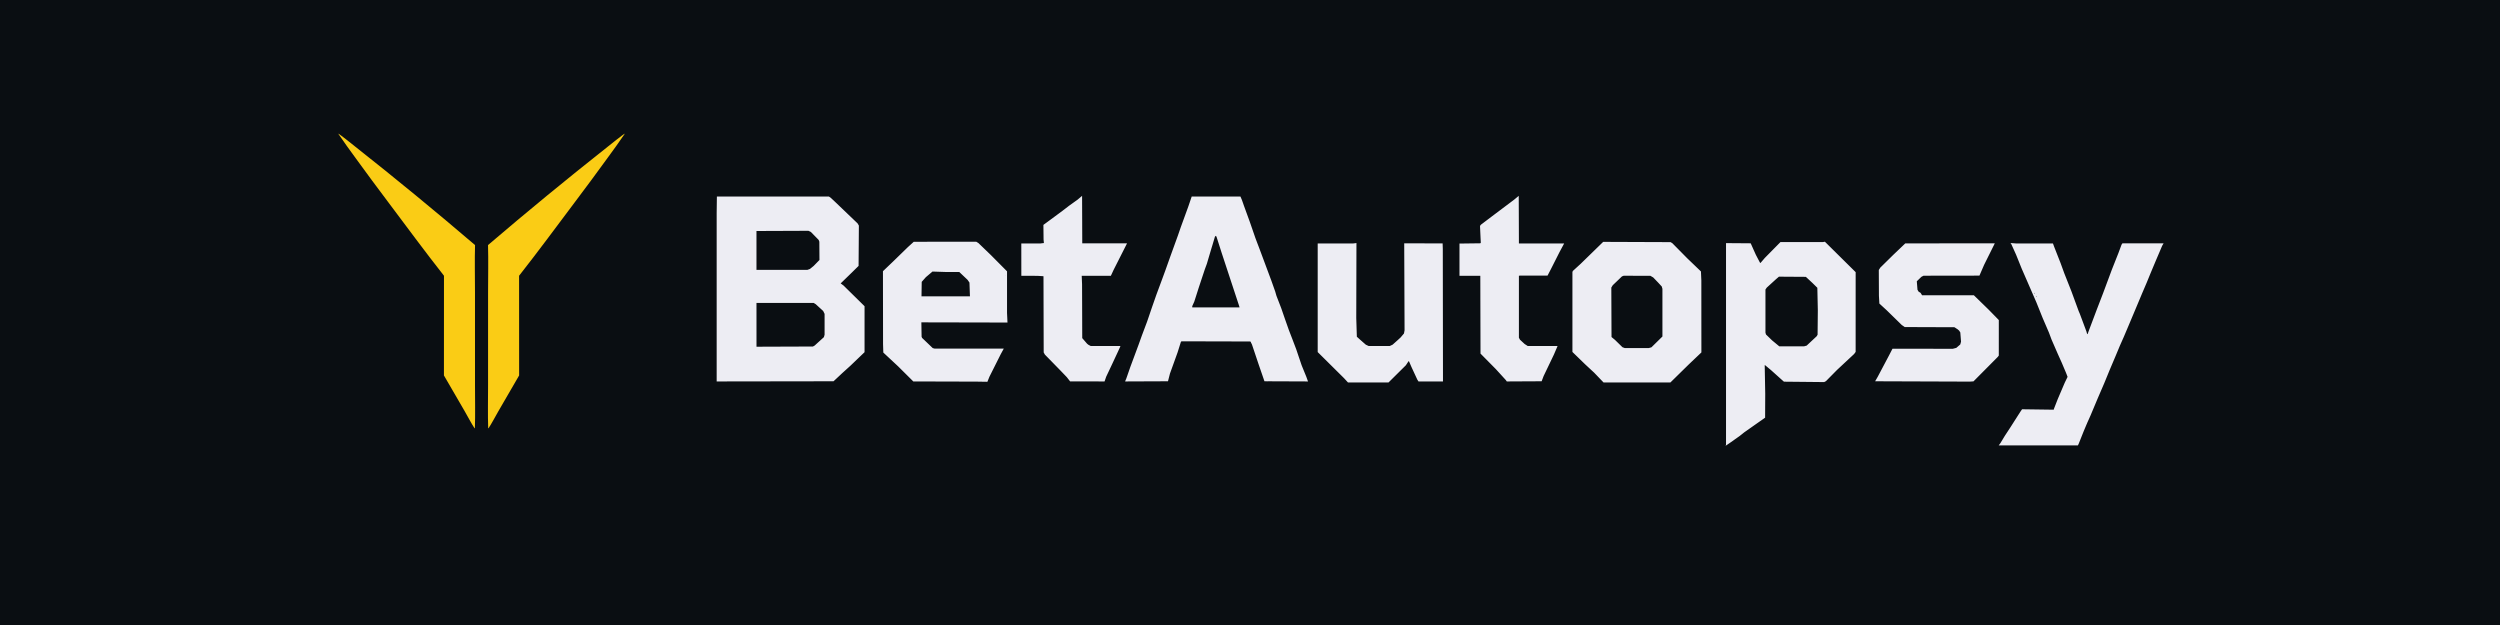
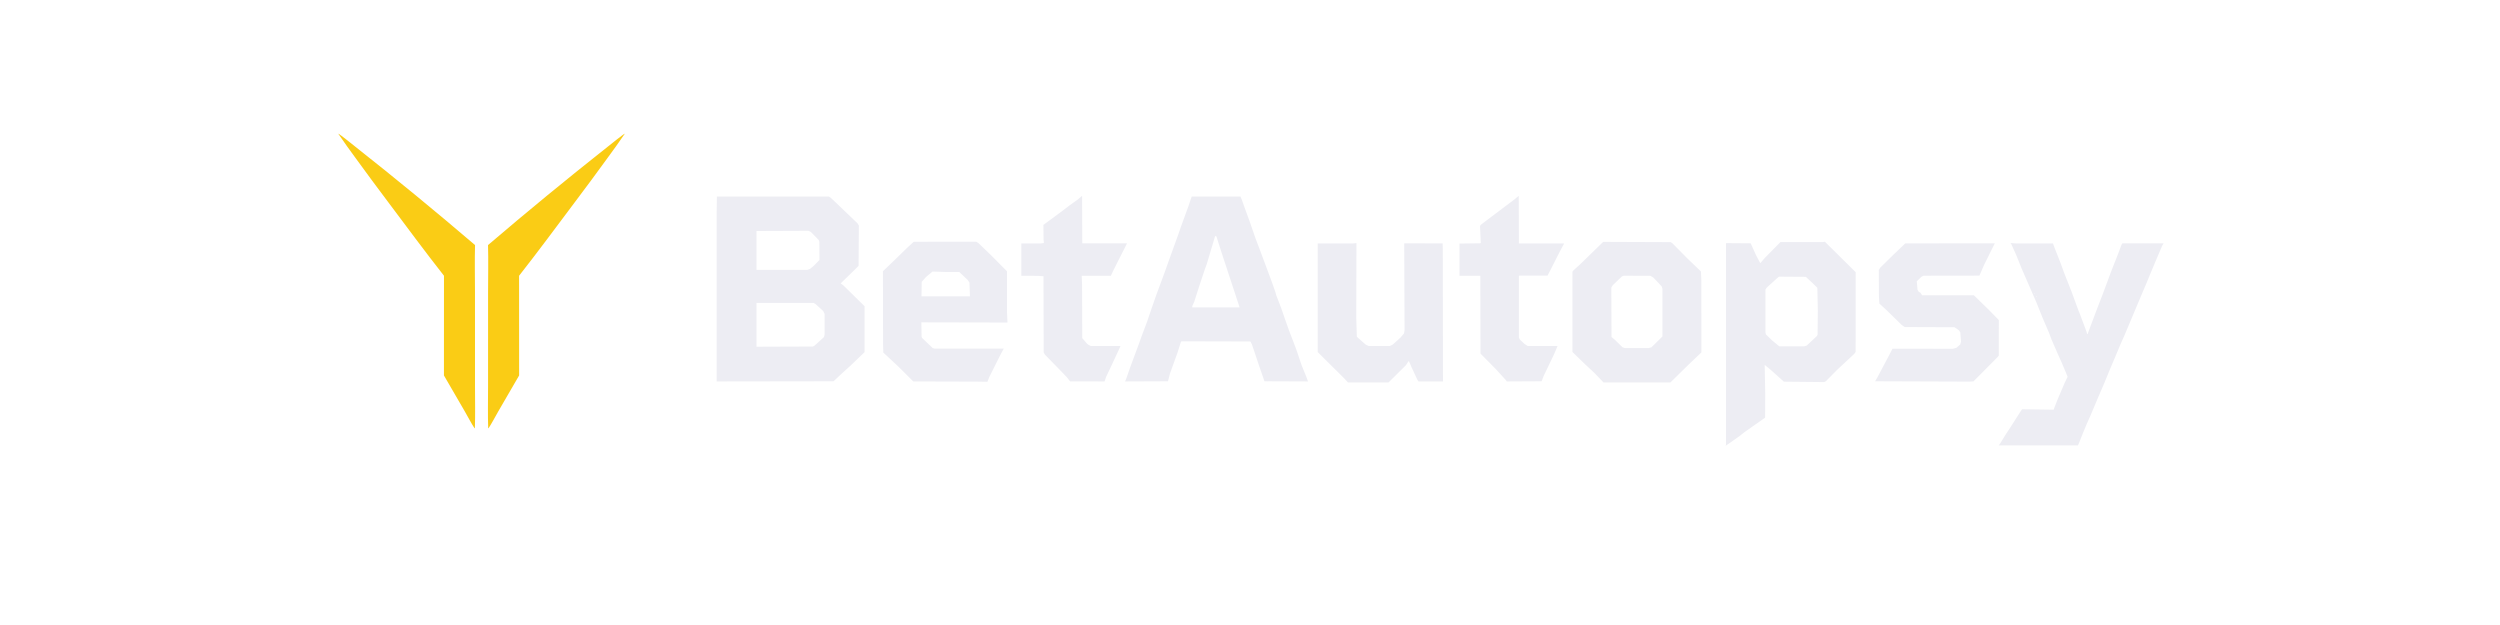
<svg xmlns="http://www.w3.org/2000/svg" width="2400" height="600" viewBox="0 0 2400 600" fill="none">
-   <rect width="2400" height="600" fill="#0A0E12" />
  <path d="M324.645 128.243C326.245 128.816 338.911 139.108 341.313 140.989C380.166 171.663 418.416 203.092 456.042 235.259C455.606 249.463 455.993 265.963 455.989 280.356L456.002 370.545C456.004 383.669 456.336 398.162 455.879 411.129L455.518 411.048C453.001 407.401 448.515 398.95 446.072 394.723L426.176 360.435L426.221 264.719C408.136 241.715 389.974 217.123 372.396 193.687C361.978 179.871 351.689 165.959 341.53 151.952C335.908 144.212 329.956 136.162 324.645 128.243Z" fill="#FACC15" />
  <path d="M599.898 128.243C598.299 128.816 585.633 139.108 583.23 140.989C544.377 171.663 506.127 203.092 468.501 235.259C468.937 249.463 468.55 265.963 468.554 280.356L468.541 370.545C468.539 383.669 468.207 398.162 468.665 411.129L469.025 411.048C471.542 407.401 476.028 398.95 478.471 394.723L498.368 360.435L498.322 264.719C516.407 241.715 534.569 217.123 552.147 193.687C562.565 179.871 572.854 165.959 583.013 151.952C588.635 144.212 594.587 136.162 599.898 128.243Z" fill="#FACC15" />
  <path d="M1656.76 427.423L1656.98 426.845V330.123V233.4L1668.83 233.488L1680.68 233.575L1683.14 239.08L1685.61 244.584L1687.67 248.521L1689.74 252.458L1689.98 252.358L1690.23 252.257L1692.24 249.922L1694.25 247.587L1701.73 239.997L1709.22 232.408H1729.6H1749.97L1750.93 232.229L1751.89 232.051L1766.66 246.658L1781.43 261.265L1781.42 299.559L1781.41 337.854L1780.68 338.846L1779.95 339.839L1771.76 347.477L1763.57 355.115L1758.24 360.512L1752.91 365.909L1752.05 366.354L1751.19 366.798L1731.88 366.605L1712.58 366.412L1711.22 365.215L1709.86 364.018L1705.02 359.67L1700.18 355.323L1697.24 352.879L1694.3 350.435L1694.21 350.553L1694.12 350.671L1694.37 364.349L1694.62 378.027L1694.56 389.5L1694.51 400.974L1689.51 404.48L1684.5 407.985L1679.5 411.509L1674.49 415.032L1672.33 416.756L1670.16 418.479L1665.49 421.787L1660.82 425.095L1658.68 426.547L1656.54 428L1656.76 427.423ZM1733.13 332.136L1734.39 331.787L1739.23 327.265L1744.06 322.744L1744.47 322.029L1744.88 321.314L1745 309.637L1745.11 297.961L1744.88 287.119L1744.65 276.277L1742.26 273.934L1739.88 271.591L1736.75 268.68L1733.61 265.768L1732.91 265.765L1732.21 265.762L1720 265.682L1707.79 265.601L1706.43 266.769L1705.07 267.937L1700.57 272.032L1696.08 276.127L1695.46 277.036L1694.84 277.945V298.628V319.312L1695.09 320.204L1695.34 321.097L1698.26 323.923L1701.18 326.749L1704.65 329.619L1708.11 332.489L1719.99 332.487L1731.87 332.485L1733.13 332.136ZM1919.59 426.483L1920.4 425.399L1922.52 421.896L1924.64 418.393L1927.38 414.223L1930.11 410.053L1934.79 402.714L1939.48 395.374L1940.33 394.133L1941.19 392.891L1956.37 393.102L1971.55 393.314L1971.75 392.676L1971.95 392.038L1973.65 387.701L1975.34 383.364L1978.76 375.358L1982.18 367.351L1983.53 364.565L1984.88 361.78L1984.09 359.728L1983.29 357.677L1981.31 353.006L1979.34 348.336L1977.31 343.832L1975.29 339.328L1972.39 332.656L1969.48 325.984L1968.24 322.648L1966.99 319.312L1963.98 312.306L1960.96 305.301L1957.95 297.794L1954.93 290.288L1950.36 279.78L1945.79 269.271L1943.32 263.617L1940.85 257.963L1938.16 251.274L1935.47 244.584L1933.14 239.413L1930.8 234.242L1930.42 233.771L1930.04 233.299L1932.87 233.519L1935.71 233.738L1953.28 233.74L1970.85 233.742L1971.42 235.327L1972 236.911L1975.08 244.751L1978.16 252.591L1979.92 257.428L1981.68 262.265L1985.13 270.997L1988.58 279.729L1992.04 289.179L1995.51 298.628L1996.08 299.963L1996.65 301.297L1999.83 309.804L2003 318.311L2003.34 319.558L2003.67 320.804L2003.93 320.649L2004.18 320.494L2004.94 318.402L2005.71 316.31L2009.29 306.802L2012.87 297.294L2015.89 289.454L2018.91 281.615L2023.13 270.272L2027.35 258.929L2030.52 250.923L2033.69 242.916L2035.18 238.913L2036.66 234.91L2037.1 234.242L2037.54 233.575H2057.26H2076.99V233.64V233.704L2076.34 234.807L2075.69 235.911L2072.71 242.916L2069.72 249.922L2067.06 256.26L2064.41 262.599L2062.63 266.936L2060.86 271.273L2058.72 276.277L2056.58 281.281L2050.42 295.96L2044.25 310.638L2041.57 316.977L2038.89 323.315L2036.96 327.652L2035.04 331.989L2032.96 336.993L2030.87 341.997L2028.04 348.669L2025.21 355.341L2022.62 361.68L2020.02 368.019L2016.85 375.358L2013.69 382.697L2010.33 390.704L2006.97 398.71L2005.26 402.547L2003.54 406.383L2001.86 410.386L2000.18 414.39L1997.92 420.061L1995.66 425.732L1995.24 426.65L1994.81 427.567H1956.8H1918.78L1919.59 426.483ZM2000.58 408.718V408.385L2000.26 408.885L1999.94 409.386V409.719V410.053L2000.26 409.552L2000.58 409.052V408.718ZM2001.59 406.28L2001.58 405.716L2001.26 406.216L2000.94 406.717L2000.93 406.987L2000.93 407.257L2001.26 407.05L2001.59 406.844L2001.59 406.28ZM1954.78 284.388L1954.61 283.95L1954.58 284.589L1954.56 285.229L1954.76 285.027L1954.96 284.826L1954.78 284.388ZM1953.45 281.385L1953.27 280.947L1953.25 281.587L1953.22 282.226L1953.42 282.025L1953.62 281.823L1953.45 281.385ZM1292.16 365.099L1290.23 363.014L1277.61 350.504L1264.99 337.994V285.868V233.742L1281.92 233.739L1298.85 233.736L1300.52 233.536L1302.19 233.335L1302.1 269.318L1302.01 305.3L1302.29 314.284L1302.57 323.268L1304.38 324.902L1306.19 326.536L1308.69 328.722L1311.2 330.907L1312.53 331.524L1313.87 332.141H1324.04H1334.22L1335.55 331.521L1336.88 330.902L1339.39 328.668L1341.89 326.435L1343.22 325.206L1344.56 323.976L1346.19 322.057L1347.81 320.138L1348.1 318.611L1348.38 317.084L1348.22 275.329L1348.05 233.575L1366.48 233.628L1384.92 233.681L1385 236.297L1385.08 238.913L1385.17 302.548L1385.26 366.184L1373.51 366.184L1361.75 366.183L1361.19 365.323L1360.63 364.462L1357.82 358.401L1355.01 352.339L1353.82 349.587L1352.63 346.834H1352.39H1352.16L1350.89 348.753L1349.62 350.671L1341.29 358.928L1332.96 367.184H1313.52H1294.08L1292.16 365.099ZM1305.86 328.627L1304.52 327.451L1303.72 326.717L1302.91 325.984L1303.42 326.818L1303.93 327.652L1305.34 328.736L1306.74 329.821L1306.97 329.812L1307.19 329.803L1305.86 328.627ZM1534.92 362.492L1530.42 357.799L1526.06 353.756L1521.7 349.713L1515.61 343.797L1509.53 337.88V299.516V261.152L1509.72 260.64L1509.92 260.129L1513.64 256.724L1517.37 253.319L1528.21 242.758L1539.05 232.198L1571.41 232.322L1603.77 232.447L1604.6 232.958L1605.44 233.47L1612.61 240.728L1619.78 247.987L1626.35 254.292L1632.91 260.597L1633.1 264.911L1633.29 269.224L1633.31 303.776L1633.34 338.328L1627.23 344.135L1621.12 349.943L1612.34 358.564L1603.57 367.184H1571.49H1539.42L1534.92 362.492ZM1584.06 333.791L1585.37 333.428L1590.65 328.233L1595.93 323.038V300.155V277.273L1595.61 276.153L1595.29 275.033L1593.55 273.153L1591.81 271.273L1589.46 268.822L1587.1 266.371L1585.74 265.576L1584.38 264.78L1571.56 264.747L1558.73 264.714L1557.9 265.036L1557.06 265.358L1552.66 269.579L1548.26 273.801L1547.57 274.925L1546.87 276.05L1546.96 299.798L1547.06 323.546L1548.72 324.928L1550.39 326.311L1553.97 329.817L1557.55 333.323L1558.64 333.722L1559.73 334.12L1571.24 334.137L1582.75 334.154L1584.06 333.791ZM907.327 366.267L876.763 366.18L869.463 358.924L862.163 351.668L855.074 345.062L847.985 338.456L847.971 338.058L847.957 337.66L847.842 333.991L847.727 330.321L847.68 295.336L847.633 260.351L852.563 255.637L857.492 250.923L864.52 244.084L871.548 237.245L874.384 234.674L877.22 232.103L907.222 232.089L937.224 232.074L938.25 232.701L939.275 233.327L945.255 239.087L951.236 244.847L958.992 252.656L966.748 260.466V280.381V300.297L966.962 304.967L967.176 309.637L925.844 309.547L884.512 309.457L884.62 316.342L884.729 323.226L884.954 323.797L885.179 324.369L890.293 329.263L895.407 334.158L896.298 334.408L897.189 334.658L930.416 334.651L963.643 334.644L962.183 337.32L960.723 339.996L955.286 350.838L949.848 361.68L948.873 364.098L947.897 366.515L942.893 366.435L937.889 366.354L907.327 366.267ZM930.91 277.861L930.677 271.273L929.788 269.977L928.898 268.681L924.901 264.89L920.903 261.098L914.218 261.097L907.533 261.096L901.362 260.895L895.19 260.694L892.021 263.373L888.851 266.053L886.85 268.315L884.848 270.577L884.74 277.514L884.633 284.45H907.888H931.143L930.91 277.861ZM964.933 262.614L964.706 261.098H964.45H964.195L964.535 262.757L964.875 264.417L965.018 264.274L965.161 264.131L964.933 262.614ZM964.079 260.322V260.213L963.162 259.404L962.245 258.596L963.053 259.513L963.862 260.431H963.971H964.079V260.322ZM1845.6 366.184L1800.12 366.017L1801.38 363.848L1802.63 361.68L1808.1 351.338L1813.57 340.996L1815.18 337.877L1816.8 334.758L1845.73 334.801L1874.66 334.844L1876.36 334.395L1878.06 333.947L1879.95 332.316L1881.84 330.685L1882.22 329.335L1882.59 327.986L1882.24 323.551L1881.89 319.116L1881.3 318.22L1880.71 317.323L1880.02 316.736L1879.33 316.15L1877.8 315.147L1876.27 314.144L1852.42 314.059L1828.56 313.974L1827.11 312.974L1825.66 311.973L1818.47 304.941L1811.27 297.909L1807.73 294.658L1804.19 291.408L1803.98 287.679L1803.77 283.95L1803.71 271.573L1803.65 259.196L1804.36 258.062L1805.07 256.928L1811.34 250.756L1817.61 244.584L1821.45 240.926L1825.28 237.269L1827.17 235.467L1829.05 233.666L1872.04 233.62L1915.02 233.575L1909.88 243.917L1904.74 254.259L1902.5 259.43L1900.26 264.601L1873.43 264.642L1846.6 264.683L1845.57 265.215L1844.54 265.747L1842.34 267.887L1840.13 270.028L1840.29 271.985L1840.45 273.942L1840.62 276.055L1840.79 278.168L1841.34 279.096L1841.89 280.023L1842.82 280.573L1843.75 281.123L1844.47 282.286L1845.19 283.449H1870.04H1894.9L1901.96 290.322L1909.02 297.195L1913.94 302.225L1918.86 307.255L1918.85 324.293L1918.84 341.33L1918.34 341.997L1917.83 342.664L1906.19 354.391L1894.54 366.117L1892.81 366.234L1891.08 366.35L1845.6 366.184ZM1810.52 364.271L1809.1 364.144L1807.69 364.271L1806.27 364.399H1809.1H1811.94L1810.52 364.271ZM1853.56 364.295L1853.14 364.126L1852.72 364.295L1852.31 364.463H1853.14H1853.97L1853.56 364.295ZM1858.05 364.272L1856.79 364.141L1855.72 364.275L1854.64 364.409L1856.98 364.406L1859.31 364.404L1858.05 364.272ZM1861.57 364.297L1861.16 364.131L1860.57 364.284L1859.98 364.438L1860.98 364.451L1861.98 364.463L1861.57 364.297ZM1868.24 364.295L1867.82 364.127L1867.4 364.295L1866.98 364.463H1867.82H1868.65L1868.24 364.295ZM1879.91 364.295L1879.49 364.127L1879.08 364.295L1878.66 364.463H1879.49H1880.33L1879.91 364.295ZM1886.26 364.297L1885.85 364.131L1885.26 364.284L1884.67 364.438L1885.67 364.451L1886.67 364.463L1886.26 364.297ZM1888.41 364.314L1888.21 364.113L1887.77 364.288L1887.33 364.463L1887.97 364.489L1888.61 364.516L1888.41 364.314ZM1894.94 362.647L1896.34 361.112L1900.88 356.475L1905.41 351.839H1905.17H1904.92L1899.17 357.76L1893.41 363.682L1891.71 363.877L1890 364.073L1891.77 364.128L1893.53 364.182L1894.94 362.647ZM1907.34 349.901L1907.56 349.338L1906.54 350.317L1905.52 351.296V351.408V351.52L1906.32 350.992L1907.13 350.464L1907.34 349.901ZM1914.02 304.467L1912.73 303.144L1912.56 303.311L1912.4 303.478L1913.69 304.8L1914.98 306.122L1915.15 305.956L1915.31 305.789L1914.02 304.467ZM1891.41 303.931L1891.21 303.73L1890.77 303.905L1890.34 304.08L1890.98 304.107L1891.62 304.133L1891.41 303.931ZM1895.77 303.89L1894.52 303.76L1893.1 303.888L1891.67 304.016L1894.34 304.019L1897.01 304.021L1895.77 303.89ZM1911.69 303.799L1911.02 303.513L1904.18 303.561L1897.34 303.61L1903.68 303.799L1910.02 303.988L1911.19 304.037L1912.35 304.086L1911.69 303.799ZM688.002 285.372L688 204.552L688.105 196.628L688.211 188.705H742.002H795.794L796.618 189.261L797.443 189.816L799.612 191.848L801.78 193.879L812.532 204.169L823.284 214.458L823.9 215.51L824.517 216.561L824.377 235.911L824.236 255.26L821.015 258.435L817.793 261.61L812.419 266.835L807.044 272.06L808.415 273.082L809.787 274.104L819.88 284.031L829.974 293.958L829.97 316.025L829.967 338.093L823.211 344.572L816.456 351.05L812.619 354.521L808.783 357.991L804.489 362.004L800.194 366.017L744.098 366.105L688.002 366.193L688.002 285.372ZM781.236 332.198L782.042 331.739L786.495 327.703L790.948 323.667L791.275 322.49L791.601 321.314L791.605 311.327L791.608 301.341L790.933 299.948L790.259 298.554L786.68 295.288L783.101 292.022L782.1 291.407L781.099 290.791L753.661 290.79L726.223 290.789L726.229 311.82L726.235 332.852L753.334 332.754L780.432 332.656L781.236 332.198ZM776.326 258.626L777.56 258.185L779.328 256.748L781.097 255.311L783.888 252.45L786.679 249.588L786.623 240.807L786.566 232.025L786.247 231.187L785.929 230.349L782.178 226.507L778.428 222.666L777.26 222.116L776.092 221.565L751.155 221.665L726.218 221.764V240.43V259.096L750.655 259.081L775.092 259.067L776.326 258.626ZM789.486 249.672L789.293 248.254L789.069 243.991L788.845 239.727L788.687 239.885L788.53 240.042L788.774 245.566L789.017 251.09H789.348H789.679L789.486 249.672ZM1025.73 364.129L1024.17 362.119L1021.25 359.064L1018.32 356.009L1010.71 348.213L1003.09 340.417L1002.52 339.372L1001.94 338.328L1001.84 301.81L1001.75 265.292L1001.68 265.226L1001.61 265.16L998.774 264.984L995.939 264.808L988.21 264.787L980.482 264.767L980.469 249.255L980.457 233.742L989.532 233.739L998.608 233.736L1000.37 233.524L1002.14 233.312L1001.98 231.607L1001.82 229.901L1001.75 222.898L1001.67 215.894L1005.53 213.058L1009.38 210.223L1014.67 206.31L1019.96 202.398L1023.13 199.961L1026.3 197.524L1030.41 194.575L1034.53 191.625L1036.67 189.813L1038.8 188L1038.89 210.788L1038.97 233.575H1060.41H1081.84L1081.84 233.706L1081.84 233.837L1075.41 246.55L1068.98 259.263L1067.71 262.015L1066.43 264.767H1052.44H1038.44L1038.61 268.854L1038.78 272.941L1038.87 298.767L1038.95 324.593L1041.28 327.29L1043.61 329.987L1044.29 330.524L1044.98 331.061L1046.05 331.608L1047.11 332.156H1061.31H1075.5V332.391V332.626L1074.35 335.143L1073.2 337.66L1070.55 343.331L1067.91 349.003L1064.92 355.341L1061.92 361.68L1061.15 363.932L1060.37 366.183L1043.83 366.162L1027.3 366.14L1025.73 364.129ZM1004.02 333.245L1003.88 332.323L1003.87 333.991L1003.87 335.659L1004.01 334.913L1004.16 334.167L1004.02 333.245ZM1004.01 327.575L1003.86 326.985L1003.84 327.986L1003.83 328.987L1004 328.576L1004.16 328.165L1004.01 327.575ZM1004 325.734L1003.83 325.317V326.151V326.985L1004 326.568L1004.17 326.151L1004 325.734ZM1004.21 324.149L1004.38 323.482H1004.08H1003.78V324.149V324.817H1003.91H1004.03L1004.21 324.149ZM1004.28 321.814L1004.05 320.766L1003.91 320.903L1003.77 321.04L1003.99 322.106L1004.2 323.172L1004.35 323.017L1004.51 322.863L1004.28 321.814ZM1080.17 366.06V365.932L1080.72 364.64L1081.26 363.348L1083.18 357.844L1085.09 352.339L1089.18 341.33L1093.26 330.321L1094.69 326.318L1096.12 322.314L1098.69 315.476L1101.26 308.637L1103.53 301.965L1105.8 295.292L1107.96 289.121L1110.12 282.949L1112.84 275.61L1115.56 268.27L1117.21 263.767L1118.86 259.263L1121.17 252.758L1123.49 246.252L1127.17 236.077L1130.86 225.902L1132.24 221.899L1133.62 217.896L1137.21 208.054L1140.79 198.213L1142.41 193.459L1144.02 188.705H1167.44H1190.85L1191.52 190.29L1192.2 191.875L1193.2 194.71L1194.19 197.546L1197.05 205.386L1199.9 213.225L1202.55 220.898L1205.2 228.571L1207.22 233.909L1209.25 239.247L1214.91 254.426L1220.56 269.605L1222.4 274.776L1224.23 279.947L1224.8 281.948L1225.38 283.95L1227.7 289.955L1230.02 295.96L1231.8 301.131L1233.58 306.301L1235.41 311.472L1237.23 316.643L1238.9 320.98L1240.58 325.317L1242.48 330.321L1244.38 335.325L1246.97 342.998L1249.57 350.671L1251.81 356.176L1254.06 361.68L1254.66 363.348L1255.25 365.016L1255.49 365.602L1255.72 366.189L1234.8 366.103L1213.87 366.017L1211.06 357.844L1208.24 349.67L1205.05 340.162L1201.86 330.655L1201.38 329.707L1200.89 328.76L1201.07 328.292L1201.25 327.825L1167.71 327.739L1134.16 327.652L1133.89 327.986L1133.62 328.319L1132.05 333.323L1130.48 338.328L1126.83 348.463L1123.17 358.599L1122.22 362.308L1121.26 366.017L1100.72 366.103L1080.17 366.189V366.06ZM1218.37 364.295L1217.95 364.126L1217.54 364.295L1217.12 364.463H1217.95H1218.79L1218.37 364.295ZM1224.54 364.277L1223.62 364.138L1222.71 364.277L1221.79 364.416H1223.62H1225.46L1224.54 364.277ZM1227.05 364.297L1226.64 364.131L1226.05 364.284L1225.46 364.438L1226.46 364.451L1227.46 364.463L1227.05 364.297ZM1237.06 323.135L1236.88 322.455L1236.72 322.62L1236.55 322.786L1236.75 323.301L1236.95 323.816H1237.09H1237.24L1237.06 323.135ZM1189.76 294.375L1189.55 293.624L1181.09 267.937L1172.63 242.249L1170.24 234.743L1167.84 227.237L1167.49 226.803L1167.14 226.369L1166.73 226.803L1166.33 227.237L1165.09 231.407L1163.85 235.577L1163.39 237.078L1162.93 238.579L1160.75 245.919L1158.58 253.258L1157.6 255.927L1156.62 258.596L1153.79 267.103L1150.97 275.61L1148.73 282.615L1146.49 289.621L1145.52 291.752L1144.56 293.883V294.505V295.126H1167.27H1189.98L1189.76 294.375ZM1446.05 365.517L1445.57 364.845L1440.78 359.593L1435.99 354.341L1428.64 346.902L1421.29 339.463L1421.19 302.115L1421.1 264.767H1411.1H1401.1V249.294V233.82L1411.09 233.69L1421.08 233.56L1421.32 233.32L1421.56 233.08L1421.18 224.992L1420.81 216.903L1421.22 216.328L1421.62 215.753L1426.79 211.839L1431.96 207.924L1442.8 199.77L1453.65 191.616L1455.81 189.818L1457.98 188.02L1458.07 210.881L1458.15 233.742H1479.87H1501.58L1499.38 237.829L1497.19 241.915L1492.97 250.256L1488.75 258.596L1487.19 261.598L1485.63 264.601H1472.31H1458.98L1458.57 264.684L1458.15 264.767V294.475V324.182L1458.64 325.125L1459.13 326.068L1461.39 328.159L1463.65 330.25L1465.14 331.203L1466.62 332.156H1480.9H1495.18V332.269V332.382L1493.48 336.355L1491.78 340.329L1486.83 350.671L1481.87 361.013L1480.92 363.515L1479.97 366.017L1463.24 366.103L1446.52 366.19L1446.05 365.517Z" fill="#EDEDF3" />
  <path d="M962.281 257.951L960.613 260.786L960.947 261.287L961.781 262.955V264.289L964.95 265.457L966.285 262.955L964.283 259.285L962.281 257.951Z" fill="#EDEDF3" />
  <path d="M1002.81 318.834V335.514L1004.15 338.016L1007.32 335.514L1007.82 318.834H1002.81Z" fill="#EDEDF3" />
  <path d="M1216.16 365.872L1212.15 357.699L1217.32 353.028H1223.66L1231.83 364.705L1216.16 365.872Z" fill="#EDEDF3" />
  <path d="M1237.84 321.336L1234 323.004L1235.17 326.006L1237.84 324.338V321.336Z" fill="#EDEDF3" />
  <path d="M1197.31 322.003L1201.14 329.009V328.675H1203.65V324.672L1197.31 322.003Z" fill="#EDEDF3" />
  <path d="M1299.38 323.296L1301.89 326.006L1302.39 324.672L1306.56 327.674L1308.56 330.01L1304.06 335.848L1298.37 323.159L792.142 254.204V255.615L787.805 253.614V238.101H792.142V254.204L1298.37 323.159L1297.56 321.336L1299.38 323.296L1985.45 416.747L1994.36 414.494L2000.13 403.069L2002.97 406.239L1999.3 413.244L1994.36 414.494L1985.45 416.747L1299.38 323.296Z" fill="#EDEDF3" />
  <path d="M1895.04 299.985L1887.04 304.322L1902.88 311.995L1917.06 307.324L1913.23 302.821L1895.04 299.985Z" fill="#EDEDF3" />
  <path d="M1893.54 365.205L1909.22 349.359L1908.05 348.024L1810.81 357.866L1804.8 365.205H1893.54Z" fill="#EDEDF3" />
</svg>
